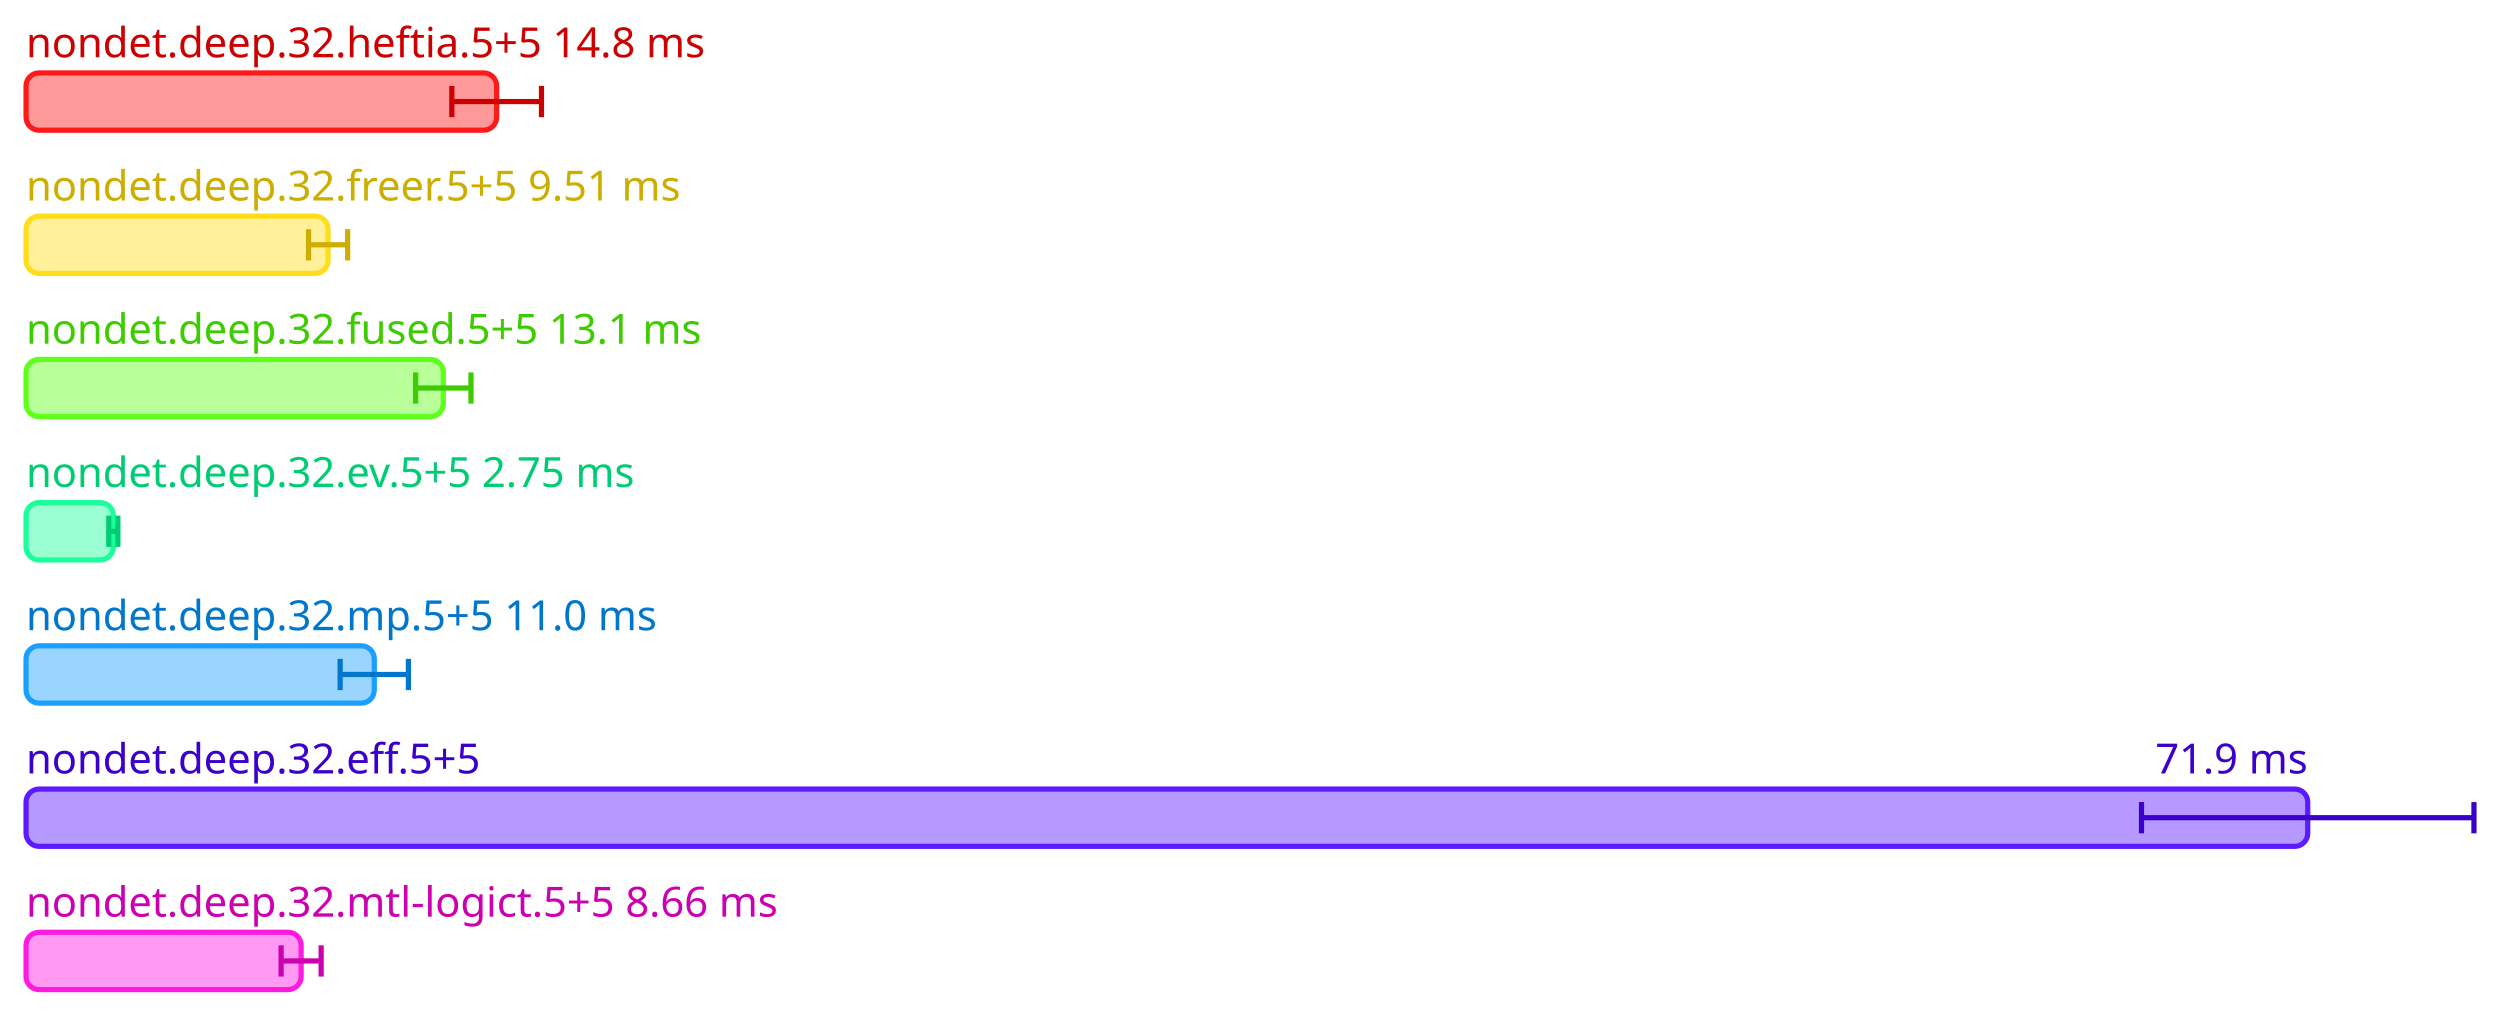
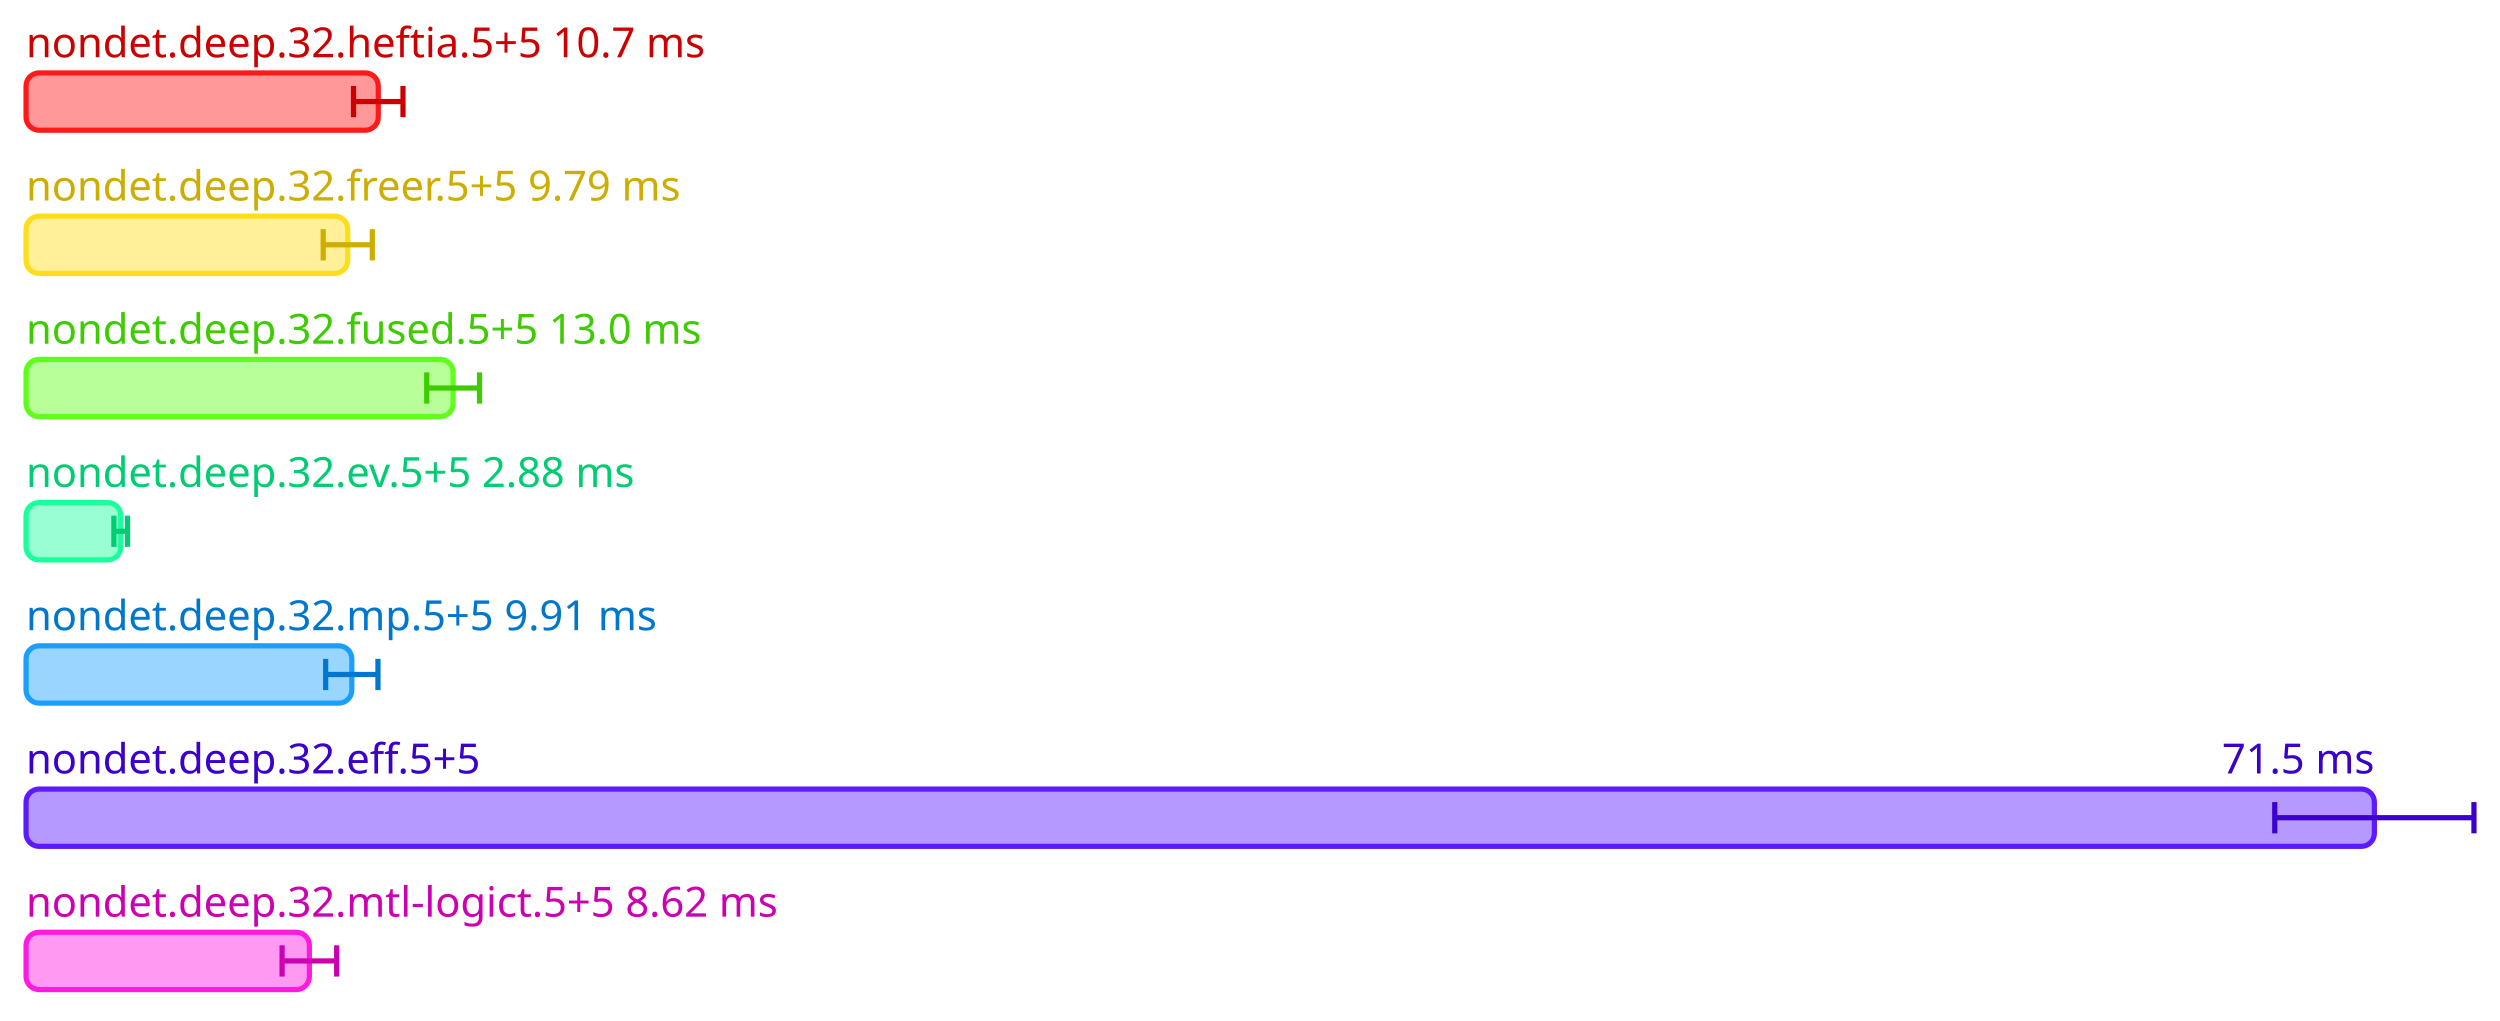
<svg xmlns="http://www.w3.org/2000/svg" height="392" width="960.0" font-size="16" font-family="sans-serif" stroke-width="2">
  <g transform="translate(10.0 0)">
-     <text fill="hsl(0, 100%, 40%)" y="22">nondet.deep.32.heftia.5+5 14.8 ms</text>
+     <text fill="hsl(0, 100%, 40%)" y="22">nondet.deep.32.heftia.5+5 10.7 ms</text>
    <g>
-       <rect y="28" rx="5" height="22" width="180.709" fill="hsl(0, 100%, 80%)" stroke="hsl(0, 100%, 55%)" />
+       <rect y="28" rx="5" height="22" width="135.251" fill="hsl(0, 100%, 80%)" stroke="hsl(0, 100%, 55%)" />
      <g stroke="hsl(0, 100%, 40%)">
-         <line x1="163.497" x2="197.922" y1="39" y2="39" />
-         <line x1="163.497" x2="163.497" y1="33" y2="45" />
-         <line x1="197.922" x2="197.922" y1="33" y2="45" />
+         <line x1="125.75" x2="144.751" y1="39" y2="39" />
+         <line x1="125.75" x2="125.75" y1="33" y2="45" />
+         <line x1="144.751" x2="144.751" y1="33" y2="45" />
      </g>
    </g>
-     <text fill="hsl(51, 100%, 40%)" y="77">nondet.deep.32.freer.5+5 9.51 ms</text>
+     <text fill="hsl(51, 100%, 40%)" y="77">nondet.deep.32.freer.5+5 9.79 ms</text>
    <g>
-       <rect y="83" rx="5" height="22" width="115.987" fill="hsl(51, 100%, 80%)" stroke="hsl(51, 100%, 55%)" />
+       <rect y="83" rx="5" height="22" width="123.537" fill="hsl(51, 100%, 80%)" stroke="hsl(51, 100%, 55%)" />
      <g stroke="hsl(51, 100%, 40%)">
-         <line x1="108.477" x2="123.498" y1="94" y2="94" />
-         <line x1="108.477" x2="108.477" y1="88" y2="100" />
-         <line x1="123.498" x2="123.498" y1="88" y2="100" />
+         <line x1="114.106" x2="132.968" y1="94" y2="94" />
+         <line x1="114.106" x2="114.106" y1="88" y2="100" />
+         <line x1="132.968" x2="132.968" y1="88" y2="100" />
      </g>
    </g>
-     <text fill="hsl(102, 100%, 40%)" y="132">nondet.deep.32.fused.5+5 13.1 ms</text>
+     <text fill="hsl(102, 100%, 40%)" y="132">nondet.deep.32.fused.5+5 13.0 ms</text>
    <g>
-       <rect y="138" rx="5" height="22" width="160.234" fill="hsl(102, 100%, 80%)" stroke="hsl(102, 100%, 55%)" />
+       <rect y="138" rx="5" height="22" width="164.003" fill="hsl(102, 100%, 80%)" stroke="hsl(102, 100%, 55%)" />
      <g stroke="hsl(102, 100%, 40%)">
-         <line x1="149.609" x2="170.859" y1="149" y2="149" />
-         <line x1="149.609" x2="149.609" y1="143" y2="155" />
-         <line x1="170.859" x2="170.859" y1="143" y2="155" />
+         <line x1="153.863" x2="174.144" y1="149" y2="149" />
+         <line x1="153.863" x2="153.863" y1="143" y2="155" />
+         <line x1="174.144" x2="174.144" y1="143" y2="155" />
      </g>
    </g>
-     <text fill="hsl(154, 100%, 40%)" y="187">nondet.deep.32.ev.5+5 2.75 ms</text>
+     <text fill="hsl(154, 100%, 40%)" y="187">nondet.deep.32.ev.5+5 2.88 ms</text>
    <g>
-       <rect y="193" rx="5" height="22" width="33.518" fill="hsl(154, 100%, 80%)" stroke="hsl(154, 100%, 55%)" />
+       <rect y="193" rx="5" height="22" width="36.359" fill="hsl(154, 100%, 80%)" stroke="hsl(154, 100%, 55%)" />
      <g stroke="hsl(154, 100%, 40%)">
-         <line x1="31.769" x2="35.268" y1="204" y2="204" />
-         <line x1="31.769" x2="31.769" y1="198" y2="210" />
-         <line x1="35.268" x2="35.268" y1="198" y2="210" />
+         <line x1="33.735" x2="38.984" y1="204" y2="204" />
+         <line x1="33.735" x2="33.735" y1="198" y2="210" />
+         <line x1="38.984" x2="38.984" y1="198" y2="210" />
      </g>
    </g>
-     <text fill="hsl(205, 100%, 40%)" y="242">nondet.deep.32.mp.5+5 11.0 ms</text>
+     <text fill="hsl(205, 100%, 40%)" y="242">nondet.deep.32.mp.5+5 9.91 ms</text>
    <g>
-       <rect y="248" rx="5" height="22" width="133.723" fill="hsl(205, 100%, 80%)" stroke="hsl(205, 100%, 55%)" />
+       <rect y="248" rx="5" height="22" width="125.095" fill="hsl(205, 100%, 80%)" stroke="hsl(205, 100%, 55%)" />
      <g stroke="hsl(205, 100%, 40%)">
-         <line x1="120.618" x2="146.828" y1="259" y2="259" />
-         <line x1="120.618" x2="120.618" y1="253" y2="265" />
-         <line x1="146.828" x2="146.828" y1="253" y2="265" />
+         <line x1="115.057" x2="135.133" y1="259" y2="259" />
+         <line x1="115.057" x2="115.057" y1="253" y2="265" />
+         <line x1="135.133" x2="135.133" y1="253" y2="265" />
      </g>
    </g>
    <g fill="hsl(257, 100%, 40%)">
      <text y="297">nondet.deep.32.eff.5+5</text>
-       <text y="297" x="876.17" text-anchor="end">71.9 ms</text>
+       <text y="297" x="901.756" text-anchor="end">71.5 ms</text>
    </g>
    <g>
-       <rect y="303" rx="5" height="22" width="876.17" fill="hsl(257, 100%, 80%)" stroke="hsl(257, 100%, 55%)" />
+       <rect y="303" rx="5" height="22" width="901.756" fill="hsl(257, 100%, 80%)" stroke="hsl(257, 100%, 55%)" />
      <g stroke="hsl(257, 100%, 40%)">
-         <line x1="812.341" x2="940.0" y1="314" y2="314" />
-         <line x1="812.341" x2="812.341" y1="308" y2="320" />
+         <line x1="863.513" x2="940.0" y1="314" y2="314" />
+         <line x1="863.513" x2="863.513" y1="308" y2="320" />
        <line x1="940.0" x2="940.0" y1="308" y2="320" />
      </g>
    </g>
-     <text fill="hsl(308, 100%, 40%)" y="352">nondet.deep.32.mtl-logict.5+5 8.66 ms</text>
+     <text fill="hsl(308, 100%, 40%)" y="352">nondet.deep.32.mtl-logict.5+5 8.62 ms</text>
    <g>
-       <rect y="358" rx="5" height="22" width="105.632" fill="hsl(308, 100%, 80%)" stroke="hsl(308, 100%, 55%)" />
+       <rect y="358" rx="5" height="22" width="108.797" fill="hsl(308, 100%, 80%)" stroke="hsl(308, 100%, 55%)" />
      <g stroke="hsl(308, 100%, 40%)">
-         <line x1="97.942" x2="113.322" y1="369" y2="369" />
-         <line x1="97.942" x2="97.942" y1="363" y2="375" />
-         <line x1="113.322" x2="113.322" y1="363" y2="375" />
+         <line x1="98.318" x2="119.276" y1="369" y2="369" />
+         <line x1="98.318" x2="98.318" y1="363" y2="375" />
+         <line x1="119.276" x2="119.276" y1="363" y2="375" />
      </g>
    </g>
  </g>
</svg>
